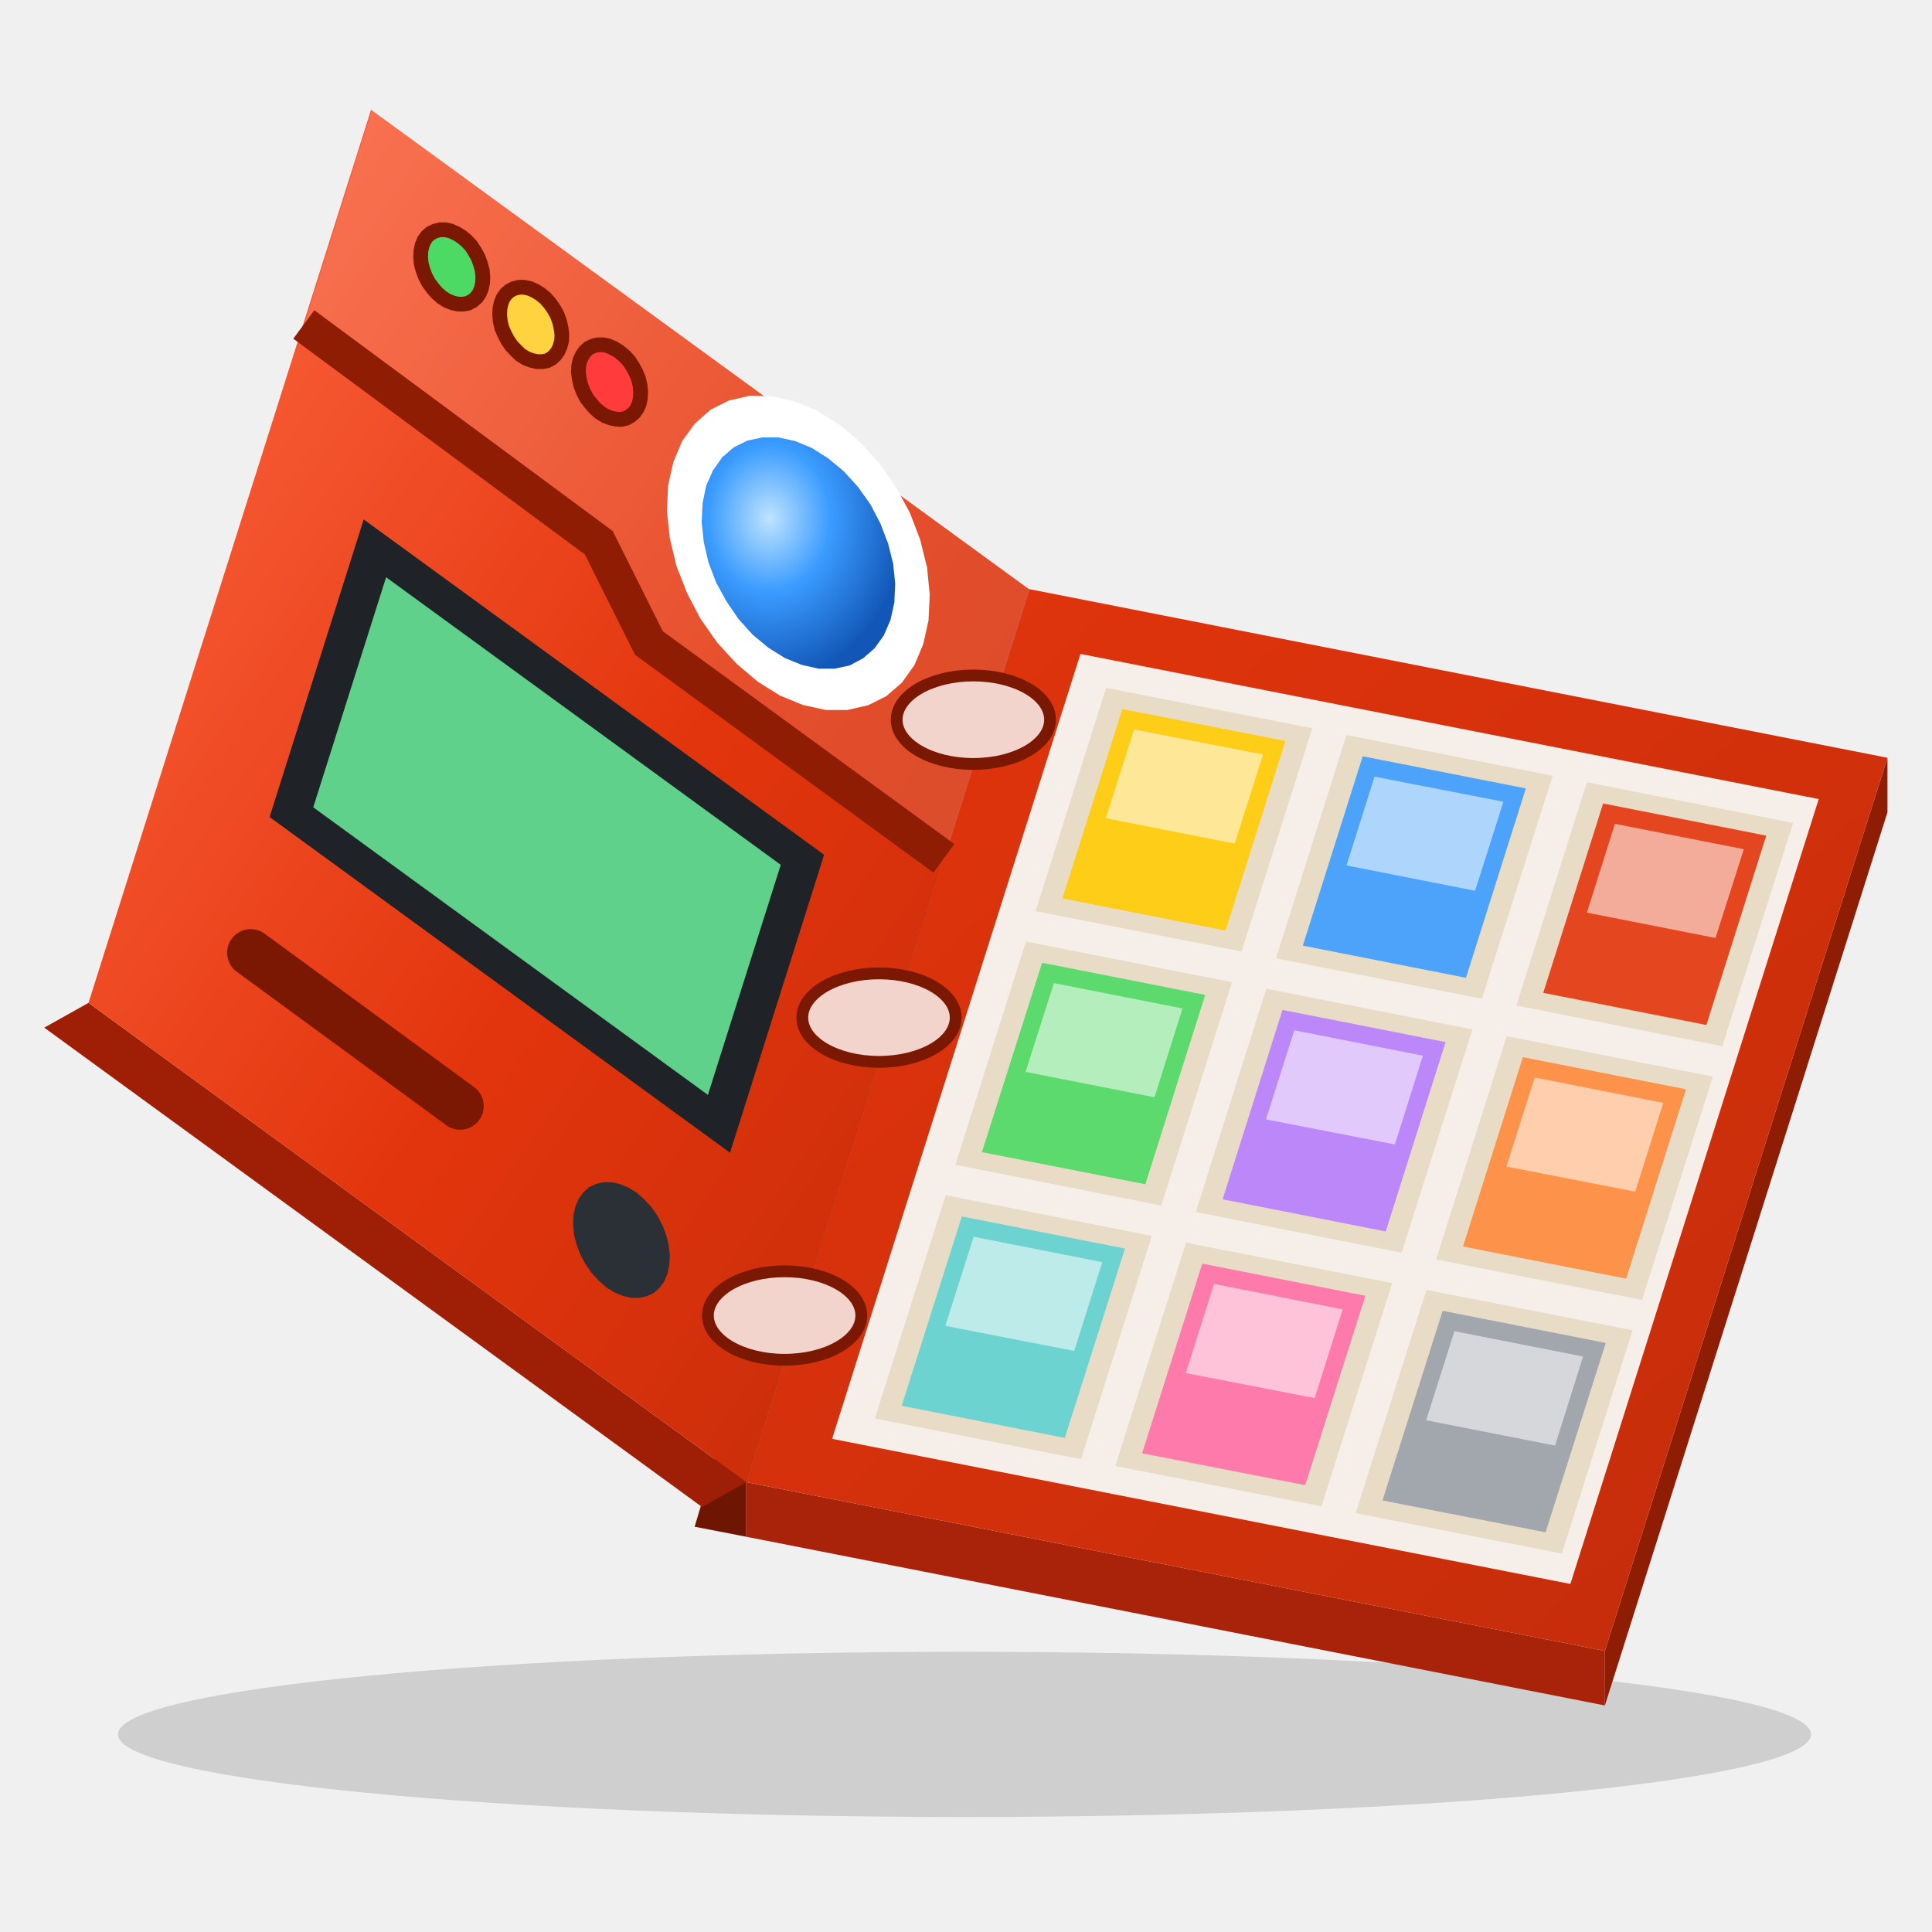
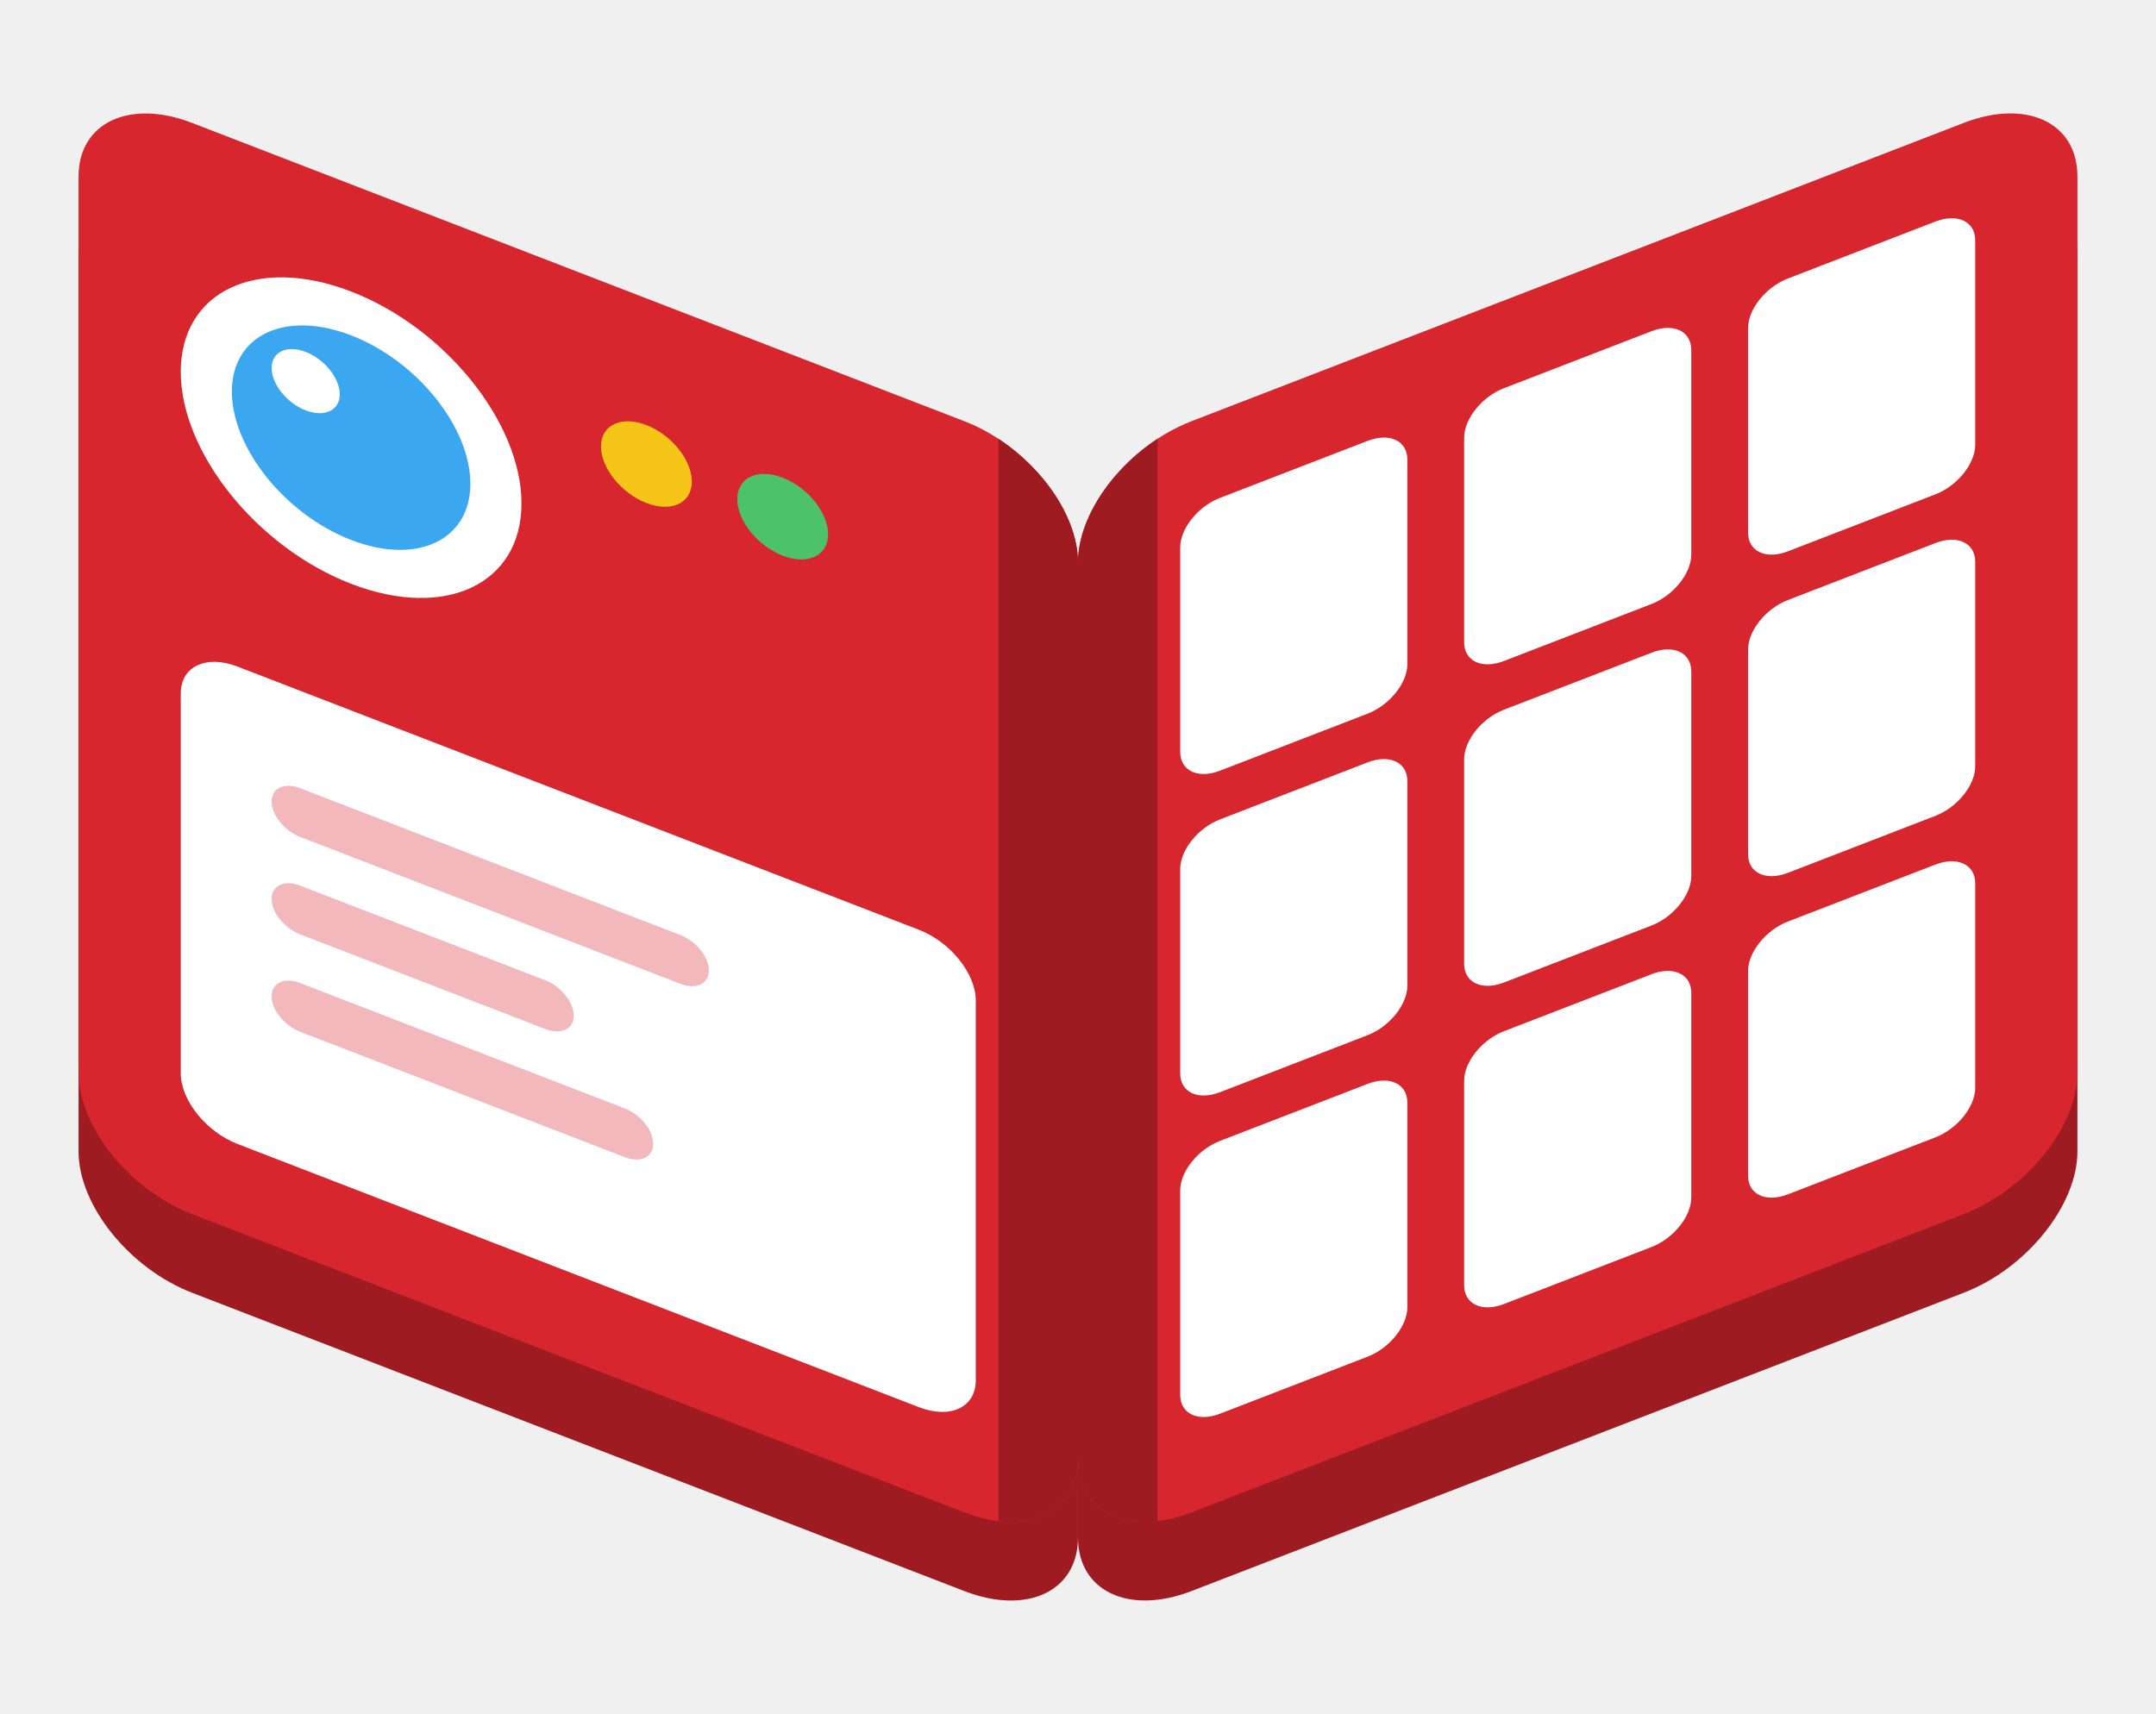
- <svg xmlns="http://www.w3.org/2000/svg" viewBox="6.7 -12.1 65.5 65.5" width="512" height="512">
-   <defs>
-     <linearGradient id="fc" x1="0" y1="0" x2="1" y2="1">
-       <stop offset="0" stop-color="#ff6a45" />
-       <stop offset=".55" stop-color="#e3350d" />
-       <stop offset="1" stop-color="#c22c0a" />
-     </linearGradient>
-     <linearGradient id="rc" x1="0" y1="0" x2="1" y2="1">
-       <stop offset="0" stop-color="#e3350d" />
-       <stop offset="1" stop-color="#c22c0a" />
-     </linearGradient>
-     <radialGradient id="ln" cx=".35" cy=".35" r=".7">
-       <stop offset="0" stop-color="#bfe3ff" />
-       <stop offset=".45" stop-color="#3b9cff" />
-       <stop offset="1" stop-color="#1257b8" />
-     </radialGradient>
-   </defs>
-   <ellipse cx="39.4" cy="46.7" rx="28.7" ry="2.8" fill="#000" opacity=".14" />
-   <path d="M32.00 40.00 L61.11 45.72 L61.11 43.87 L32.00 38.15 Z" fill="#a8230a" />
-   <path d="M61.11 45.72 L70.69 15.44 L70.69 13.59 L61.11 43.87 Z" fill="#8e1d04" />
-   <path d="M32.00 38.15 L61.11 43.87 L70.69 13.59 L41.58 7.87 Z" fill="url(#rc)" />
-   <path d="M34.91 36.68 L59.94 41.60 L68.36 14.99 L43.33 10.07 Z" fill="#f6efe9" />
-   <path d="M41.81 18.79 L48.79 20.16 L51.19 12.59 L44.20 11.22 Z" fill="#e9dcc6" />
-   <path d="M42.72 18.36 L48.25 19.45 L50.28 13.02 L44.75 11.94 Z" fill="#ffcb05" opacity=".9" />
-   <path d="M44.19 15.64 L48.56 16.50 L49.52 13.48 L45.15 12.63 Z" fill="#fff" opacity=".55" />
-   <path d="M49.96 20.39 L56.94 21.76 L59.34 14.20 L52.35 12.82 Z" fill="#e9dcc6" />
-   <path d="M50.87 19.96 L56.40 21.05 L58.43 14.63 L52.90 13.54 Z" fill="#3b9cff" opacity=".9" />
-   <path d="M52.35 17.24 L56.71 18.10 L57.67 15.08 L53.30 14.23 Z" fill="#fff" opacity=".55" />
-   <path d="M58.11 21.99 L65.09 23.37 L67.49 15.80 L60.50 14.42 Z" fill="#e9dcc6" />
-   <path d="M59.02 21.56 L64.55 22.65 L66.58 16.23 L61.05 15.14 Z" fill="#e3350d" opacity=".9" />
-   <path d="M60.50 18.84 L64.86 19.70 L65.82 16.69 L61.45 15.83 Z" fill="#fff" opacity=".55" />
-   <path d="M39.09 27.39 L46.07 28.77 L48.47 21.20 L41.48 19.82 Z" fill="#e9dcc6" />
-   <path d="M39.99 26.96 L45.53 28.05 L47.56 21.63 L42.03 20.54 Z" fill="#4cd964" opacity=".9" />
-   <path d="M41.47 24.24 L45.84 25.10 L46.79 22.09 L42.43 21.23 Z" fill="#fff" opacity=".55" />
-   <path d="M47.24 28.99 L54.22 30.37 L56.62 22.80 L49.63 21.42 Z" fill="#e9dcc6" />
-   <path d="M48.15 28.56 L53.68 29.65 L55.71 23.23 L50.18 22.14 Z" fill="#b77dff" opacity=".9" />
-   <path d="M49.62 25.85 L53.99 26.70 L54.94 23.69 L50.58 22.83 Z" fill="#fff" opacity=".55" />
-   <path d="M55.39 30.60 L62.37 31.97 L64.77 24.40 L57.78 23.03 Z" fill="#e9dcc6" />
-   <path d="M56.30 30.16 L61.83 31.25 L63.86 24.83 L58.33 23.74 Z" fill="#ff8a3d" opacity=".9" />
-   <path d="M57.77 27.45 L62.14 28.30 L63.09 25.29 L58.73 24.43 Z" fill="#fff" opacity=".55" />
-   <path d="M36.36 35.99 L43.35 37.37 L45.75 29.80 L38.76 28.42 Z" fill="#e9dcc6" />
-   <path d="M37.27 35.56 L42.80 36.65 L44.84 30.23 L39.31 29.14 Z" fill="#5fd1d1" opacity=".9" />
-   <path d="M38.75 32.85 L43.12 33.70 L44.07 30.69 L39.71 29.83 Z" fill="#fff" opacity=".55" />
-   <path d="M44.51 37.60 L51.50 38.97 L53.90 31.40 L46.91 30.03 Z" fill="#e9dcc6" />
-   <path d="M45.42 37.17 L50.95 38.25 L52.99 31.83 L47.46 30.74 Z" fill="#ff6fa8" opacity=".9" />
-   <path d="M46.90 34.45 L51.27 35.30 L52.22 32.29 L47.86 31.43 Z" fill="#fff" opacity=".55" />
-   <path d="M52.66 39.20 L59.65 40.57 L62.05 33.00 L55.06 31.63 Z" fill="#e9dcc6" />
-   <path d="M53.57 38.77 L59.10 39.85 L61.14 33.43 L55.61 32.34 Z" fill="#9aa1ab" opacity=".9" />
-   <path d="M55.05 36.05 L59.42 36.91 L60.37 33.89 L56.01 33.03 Z" fill="#fff" opacity=".55" />
-   <path d="M30.25 39.66 L32.00 40.00 L32.00 38.15 L41.58 7.87 L39.83 7.53 Z" fill="#6e1603" />
-   <path d="M30.50 38.99 L8.20 22.74 L9.70 21.90 L32.00 38.15 Z" fill="#9e1f05" />
-   <path d="M32.00 38.15 L9.70 21.90 L19.28 -8.38 L41.58 7.87 Z" fill="url(#fc)" />
-   <path d="M38.71 17.03 L28.68 9.72 L27.03 6.25 L17.00 -1.06 L19.32 -8.40 L41.62 7.85 Z" fill="#fff" opacity=".13" />
-   <path d="M38.7 17.0 L28.7 9.7 L27.0 6.3 L17.0 -1.1" fill="none" stroke="#8e1d04" stroke-width="1.2" />
-   <path d="M29.53 3.56 L29.83 2.85 L30.26 2.26 L30.79 1.79 L31.41 1.48 L32.10 1.32 L32.84 1.33 L33.61 1.50 L34.39 1.82 L35.15 2.29 L35.86 2.89 L36.51 3.61 L37.08 4.42 L37.55 5.29 L37.90 6.21 L38.13 7.14 L38.22 8.06 L38.18 8.93 L38.00 9.74 L37.70 10.45 L37.28 11.04 L36.75 11.50 L36.13 11.81 L35.43 11.97 L34.69 11.97 L33.92 11.80 L33.14 11.48 L32.39 11.01 L31.67 10.40 L31.02 9.69 L30.45 8.88 L29.99 8.00 L29.63 7.08 L29.41 6.15 L29.31 5.24 L29.35 4.36 Z" fill="#fff" />
-   <path d="M30.64 4.37 L30.87 3.85 L31.18 3.41 L31.57 3.07 L32.03 2.84 L32.54 2.73 L33.09 2.73 L33.65 2.85 L34.23 3.09 L34.78 3.44 L35.31 3.88 L35.79 4.41 L36.21 5.00 L36.55 5.65 L36.81 6.33 L36.98 7.01 L37.05 7.69 L37.02 8.33 L36.89 8.92 L36.66 9.45 L36.35 9.88 L35.96 10.22 L35.51 10.46 L35.00 10.57 L34.45 10.57 L33.88 10.44 L33.31 10.21 L32.75 9.86 L32.22 9.42 L31.74 8.89 L31.33 8.29 L30.98 7.65 L30.72 6.97 L30.56 6.28 L30.49 5.61 L30.52 4.96 Z" fill="url(#ln)" />
-   <path d="M26.36 0.12 L26.44 -0.05 L26.54 -0.19 L26.66 -0.30 L26.81 -0.37 L26.97 -0.41 L27.15 -0.41 L27.33 -0.37 L27.51 -0.29 L27.69 -0.18 L27.86 -0.04 L28.02 0.13 L28.15 0.33 L28.26 0.53 L28.35 0.75 L28.40 0.97 L28.42 1.19 L28.41 1.40 L28.37 1.59 L28.30 1.75 L28.20 1.89 L28.07 2.00 L27.93 2.08 L27.76 2.12 L27.59 2.11 L27.40 2.07 L27.22 2.00 L27.04 1.89 L26.87 1.74 L26.72 1.57 L26.58 1.38 L26.47 1.17 L26.39 0.96 L26.34 0.74 L26.31 0.52 L26.32 0.31 Z" fill="#ff3b3b" stroke="#7a1803" stroke-width=".5" />
-   <path d="M23.69 -1.83 L23.76 -2.00 L23.86 -2.14 L23.99 -2.25 L24.13 -2.32 L24.30 -2.36 L24.47 -2.36 L24.66 -2.32 L24.84 -2.24 L25.02 -2.13 L25.19 -1.99 L25.34 -1.82 L25.48 -1.62 L25.59 -1.42 L25.67 -1.20 L25.72 -0.98 L25.75 -0.76 L25.74 -0.55 L25.69 -0.36 L25.62 -0.20 L25.52 -0.06 L25.40 0.05 L25.25 0.13 L25.09 0.16 L24.91 0.16 L24.73 0.12 L24.54 0.05 L24.36 -0.06 L24.20 -0.21 L24.04 -0.38 L23.91 -0.57 L23.80 -0.78 L23.71 -0.99 L23.66 -1.21 L23.64 -1.43 L23.65 -1.64 Z" fill="#ffd23f" stroke="#7a1803" stroke-width=".5" />
-   <path d="M21.01 -3.78 L21.08 -3.95 L21.18 -4.09 L21.31 -4.20 L21.46 -4.27 L21.62 -4.31 L21.80 -4.31 L21.98 -4.27 L22.16 -4.19 L22.34 -4.08 L22.51 -3.94 L22.67 -3.77 L22.80 -3.57 L22.91 -3.37 L22.99 -3.15 L23.05 -2.93 L23.07 -2.71 L23.06 -2.51 L23.02 -2.32 L22.95 -2.15 L22.85 -2.01 L22.72 -1.90 L22.57 -1.82 L22.41 -1.79 L22.23 -1.79 L22.05 -1.83 L21.87 -1.90 L21.69 -2.01 L21.52 -2.16 L21.37 -2.33 L21.23 -2.52 L21.12 -2.73 L21.04 -2.94 L20.98 -3.16 L20.96 -3.38 L20.97 -3.59 Z" fill="#4cd964" stroke="#7a1803" stroke-width=".5" />
-   <path d="M31.45 26.98 L15.84 15.60 L19.03 5.51 L34.64 16.88 Z" fill="#1f2328" />
-   <path d="M30.70 25.02 L17.32 15.27 L19.79 7.47 L33.17 17.22 Z" fill="#5fd18b" />
-   <path d="M26.21 28.80 L26.32 28.54 L26.48 28.32 L26.67 28.15 L26.90 28.04 L27.15 27.98 L27.43 27.98 L27.71 28.04 L28.00 28.16 L28.28 28.33 L28.54 28.56 L28.78 28.82 L28.99 29.12 L29.16 29.44 L29.29 29.78 L29.37 30.12 L29.41 30.46 L29.39 30.78 L29.33 31.08 L29.22 31.34 L29.06 31.56 L28.87 31.73 L28.64 31.84 L28.38 31.90 L28.11 31.90 L27.83 31.84 L27.54 31.72 L27.26 31.55 L27.00 31.32 L26.76 31.06 L26.55 30.76 L26.38 30.44 L26.25 30.10 L26.16 29.76 L26.13 29.42 L26.14 29.10 Z" fill="#2b2f36" />
-   <path d="M22.3 25.4 L15.2 20.2" stroke="#7a1803" stroke-width="1.6" stroke-linecap="round" />
-   <ellipse cx="33.3" cy="32.5" rx="2.6" ry="1.5" fill="#f2d4cc" stroke="#7a1803" stroke-width=".4" />
-   <ellipse cx="36.5" cy="22.4" rx="2.6" ry="1.5" fill="#f2d4cc" stroke="#7a1803" stroke-width=".4" />
-   <ellipse cx="39.7" cy="12.3" rx="2.6" ry="1.5" fill="#f2d4cc" stroke="#7a1803" stroke-width=".4" />
+ <svg xmlns="http://www.w3.org/2000/svg" viewBox="-82.2 -118.7 164.4 130.7">
+   <g transform="translate(0 6) matrix(0.866 0.3346 0 0.7431 -76.21 -112.67)">
+     <rect width="88" height="112" rx="10" fill="#9E1B22" />
+   </g>
+   <g transform="matrix(0.866 0.3346 0 0.7431 -76.21 -112.67)">
+     <rect width="88" height="112" rx="10" fill="#D7262E" />
+     <clipPath id="clL">
+       <rect width="88" height="112" rx="10" />
+     </clipPath>
+     <rect clip-path="url(#clL)" x="81" y="0" width="7" height="112" fill="#9E1B22" />
+     <circle cx="24" cy="26" r="15" fill="#FFFFFF" />
+     <circle cx="24" cy="26" r="10.5" fill="#3BA7F0" />
+     <circle cx="20" cy="22" r="3" fill="#fff" />
+     <circle cx="50" cy="17" r="4" fill="#F5C518" />
+     <circle cx="62" cy="17" r="4" fill="#4CC26B" />
+     <rect x="9" y="54" width="70" height="49" rx="5" fill="#FFFFFF" />
+     <rect x="17" y="64" width="38.5" height="5" rx="2.5" fill="#F2B8BB" />
+     <rect x="17" y="74" width="26.6" height="5" rx="2.5" fill="#F2B8BB" />
+     <rect x="17" y="84" width="33.6" height="5" rx="2.5" fill="#F2B8BB" />
+   </g>
+   <g transform="translate(0 6) matrix(0.866 -0.3346 0 0.7431 0.00 -83.23)">
+     <rect width="88" height="112" rx="10" fill="#9E1B22" />
+   </g>
+   <g transform="matrix(0.866 -0.3346 0 0.7431 0.00 -83.23)">
+     <rect width="88" height="112" rx="10" fill="#D7262E" />
+     <clipPath id="clR">
+       <rect width="88" height="112" rx="10" />
+     </clipPath>
+     <rect clip-path="url(#clR)" x="0" y="0" width="7" height="112" fill="#9E1B22" />
+     <rect x="9" y="9" width="20" height="28" rx="3.50" fill="#FFFFFF" />
+     <rect x="34" y="9" width="20" height="28" rx="3.50" fill="#FFFFFF" />
+     <rect x="59" y="9" width="20" height="28" rx="3.50" fill="#FFFFFF" />
+     <rect x="9" y="42" width="20" height="28" rx="3.50" fill="#FFFFFF" />
+     <rect x="34" y="42" width="20" height="28" rx="3.50" fill="#FFFFFF" />
+     <rect x="59" y="42" width="20" height="28" rx="3.50" fill="#FFFFFF" />
+     <rect x="9" y="75" width="20" height="28" rx="3.50" fill="#FFFFFF" />
+     <rect x="34" y="75" width="20" height="28" rx="3.50" fill="#FFFFFF" />
+     <rect x="59" y="75" width="20" height="28" rx="3.50" fill="#FFFFFF" />
+   </g>
</svg>
